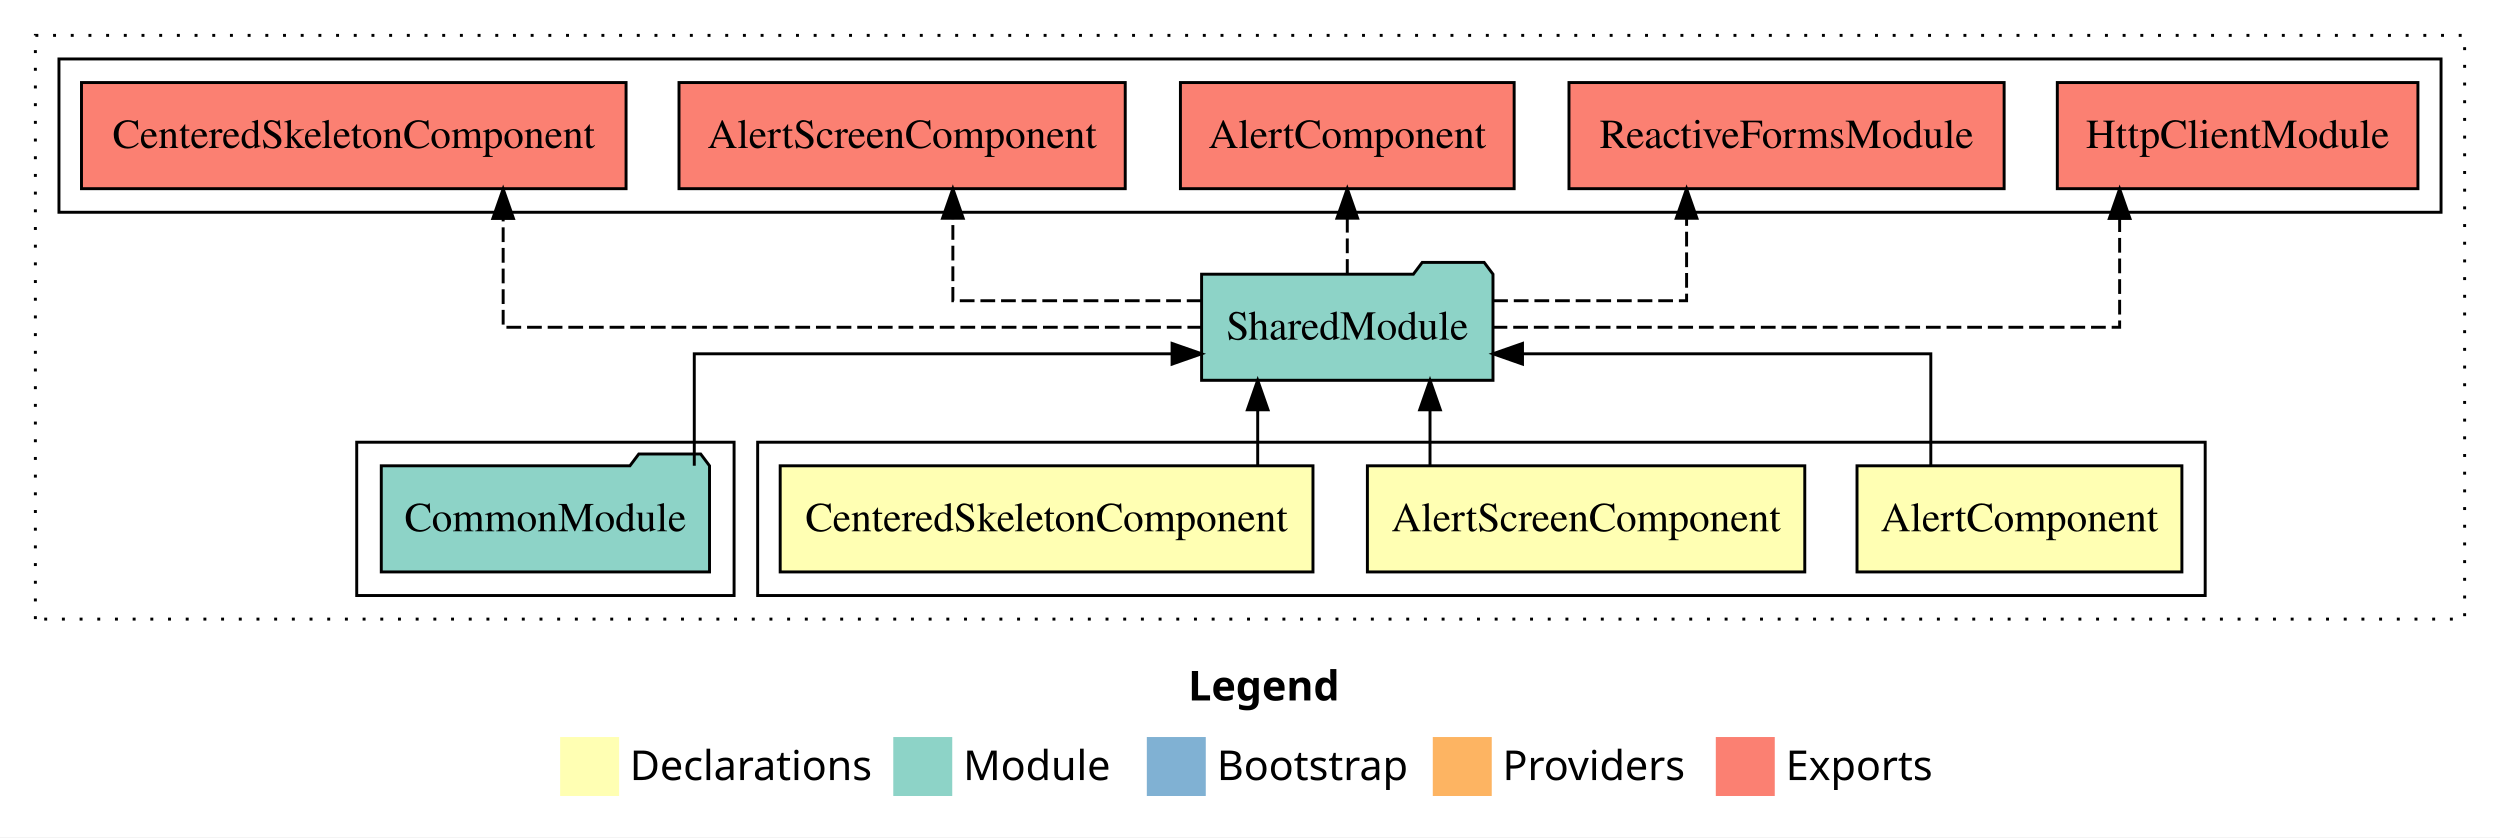
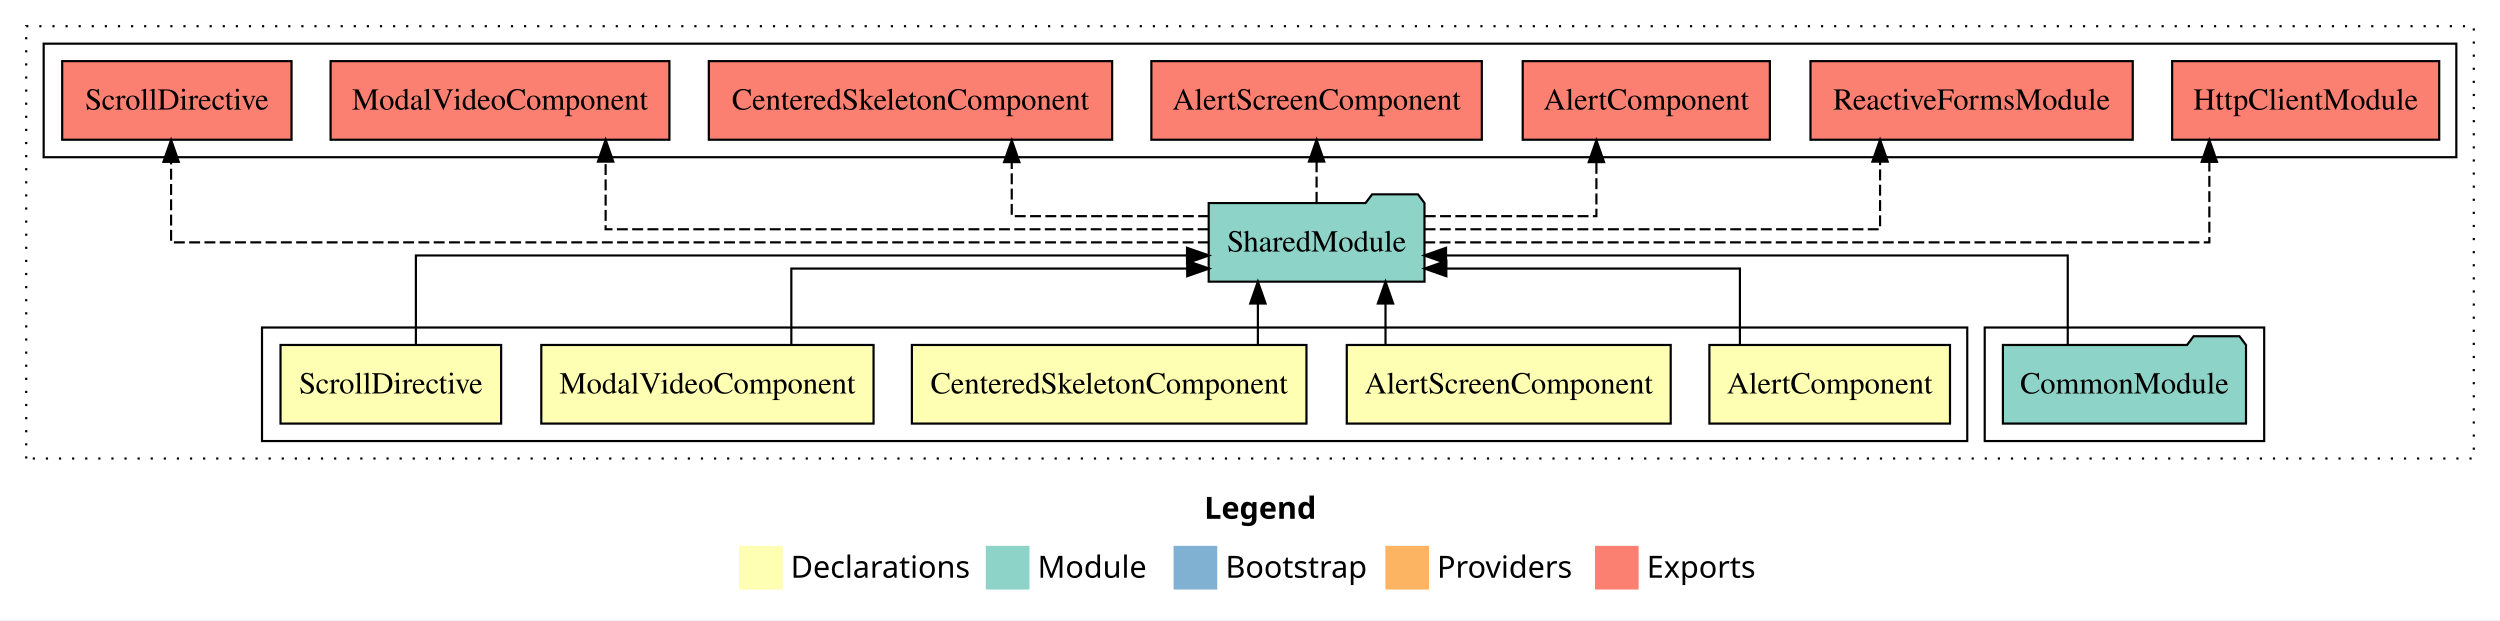
- <svg xmlns="http://www.w3.org/2000/svg" width="848pt" height="284pt" viewBox="0.00 0.00 848.00 284.00">
+ <svg xmlns="http://www.w3.org/2000/svg" width="1145pt" height="284pt" viewBox="0.00 0.00 1145.00 284.00">
  <g id="graph0" class="graph" transform="scale(1 1) rotate(0) translate(4 280)">
-     <polygon fill="white" stroke="transparent" points="-4,4 -4,-280 844,-280 844,4 -4,4" />
-     <text text-anchor="start" x="399.01" y="-42.4" font-family="Times-12" font-weight="bold" font-size="14.00">Legend</text>
-     <polygon fill="#ffffb3" stroke="transparent" points="186,-10 186,-30 206,-30 206,-10 186,-10" />
-     <text text-anchor="start" x="209.63" y="-15.4" font-family="Times-12" font-size="14.00">  Declarations</text>
-     <polygon fill="#8dd3c7" stroke="transparent" points="299,-10 299,-30 319,-30 319,-10 299,-10" />
-     <text text-anchor="start" x="322.73" y="-15.4" font-family="Times-12" font-size="14.00">  Module</text>
-     <polygon fill="#80b1d3" stroke="transparent" points="385,-10 385,-30 405,-30 405,-10 385,-10" />
-     <text text-anchor="start" x="408.78" y="-15.4" font-family="Times-12" font-size="14.00">  Bootstrap</text>
-     <polygon fill="#fdb462" stroke="transparent" points="482,-10 482,-30 502,-30 502,-10 482,-10" />
-     <text text-anchor="start" x="505.67" y="-15.4" font-family="Times-12" font-size="14.00">  Providers</text>
-     <polygon fill="#fb8072" stroke="transparent" points="578,-10 578,-30 598,-30 598,-10 578,-10" />
-     <text text-anchor="start" x="601.73" y="-15.4" font-family="Times-12" font-size="14.00">  Exports</text>
+     <polygon fill="white" stroke="transparent" points="-4,4 -4,-280 1141,-280 1141,4 -4,4" />
+     <text text-anchor="start" x="547.51" y="-42.4" font-family="Times-12" font-weight="bold" font-size="14.00">Legend</text>
+     <polygon fill="#ffffb3" stroke="transparent" points="334.5,-10 334.5,-30 354.5,-30 354.5,-10 334.5,-10" />
+     <text text-anchor="start" x="358.13" y="-15.4" font-family="Times-12" font-size="14.00">  Declarations</text>
+     <polygon fill="#8dd3c7" stroke="transparent" points="447.5,-10 447.5,-30 467.5,-30 467.5,-10 447.5,-10" />
+     <text text-anchor="start" x="471.23" y="-15.4" font-family="Times-12" font-size="14.00">  Module</text>
+     <polygon fill="#80b1d3" stroke="transparent" points="533.5,-10 533.5,-30 553.5,-30 553.5,-10 533.5,-10" />
+     <text text-anchor="start" x="557.28" y="-15.4" font-family="Times-12" font-size="14.00">  Bootstrap</text>
+     <polygon fill="#fdb462" stroke="transparent" points="630.5,-10 630.5,-30 650.5,-30 650.5,-10 630.5,-10" />
+     <text text-anchor="start" x="654.17" y="-15.4" font-family="Times-12" font-size="14.00">  Providers</text>
+     <polygon fill="#fb8072" stroke="transparent" points="726.5,-10 726.5,-30 746.5,-30 746.5,-10 726.5,-10" />
+     <text text-anchor="start" x="750.23" y="-15.4" font-family="Times-12" font-size="14.00">  Exports</text>
    <g id="clust1" class="cluster">
-       <polygon fill="none" stroke="black" stroke-dasharray="1,5" points="8,-70 8,-268 832,-268 832,-70 8,-70" />
+       <polygon fill="none" stroke="black" stroke-dasharray="1,5" points="8,-70 8,-268 1129,-268 1129,-70 8,-70" />
+     </g>
+     <g id="clust9" class="cluster">
+       <polygon fill="none" stroke="black" points="16,-208 16,-260 1121,-260 1121,-208 16,-208" />
+     </g>
+     <g id="clust8" class="cluster">
+       <polygon fill="none" stroke="black" points="905,-78 905,-130 1033,-130 1033,-78 905,-78" />
    </g>
    <g id="clust2" class="cluster">
-       <polygon fill="none" stroke="black" points="253,-78 253,-130 744,-130 744,-78 253,-78" />
-     </g>
-     <g id="clust6" class="cluster">
-       <polygon fill="none" stroke="black" points="117,-78 117,-130 245,-130 245,-78 117,-78" />
-     </g>
-     <g id="clust7" class="cluster">
-       <polygon fill="none" stroke="black" points="16,-208 16,-260 824,-260 824,-208 16,-208" />
+       <polygon fill="none" stroke="black" points="116,-78 116,-130 897,-130 897,-78 116,-78" />
    </g>
    <g id="node1" class="node">
-       <polygon fill="#ffffb3" stroke="black" points="736.1,-122 625.9,-122 625.9,-86 736.1,-86 736.1,-122" />
-       <text text-anchor="middle" x="681" y="-99.8" font-family="Times,serif" font-size="14.00">AlertComponent</text>
+       <polygon fill="#ffffb3" stroke="black" points="889.1,-122 778.9,-122 778.9,-86 889.1,-86 889.1,-122" />
+       <text text-anchor="middle" x="834" y="-99.8" font-family="Times,serif" font-size="14.00">AlertComponent</text>
+     </g>
+     <g id="node6" class="node">
+       <polygon fill="#8dd3c7" stroke="black" points="648.42,-187 645.42,-191 624.42,-191 621.42,-187 549.58,-187 549.58,-151 648.42,-151 648.42,-187" />
+       <text text-anchor="middle" x="599" y="-164.8" font-family="Times,serif" font-size="14.00">SharedModule</text>
+     </g>
+     <g id="edge1" class="edge">
+       <path fill="none" stroke="black" d="M792.88,-122.24C792.88,-137.57 792.88,-157 792.88,-157 792.88,-157 658.42,-157 658.42,-157" />
+       <polygon fill="black" stroke="black" points="658.42,-153.5 648.42,-157 658.42,-160.5 658.42,-153.5" />
+     </g>
+     <g id="node2" class="node">
+       <polygon fill="#ffffb3" stroke="black" points="761.18,-122 612.82,-122 612.82,-86 761.18,-86 761.18,-122" />
+       <text text-anchor="middle" x="687" y="-99.8" font-family="Times,serif" font-size="14.00">AlertScreenComponent</text>
+     </g>
+     <g id="edge2" class="edge">
+       <path fill="none" stroke="black" d="M630.56,-122.11C630.56,-122.11 630.56,-140.99 630.56,-140.99" />
+       <polygon fill="black" stroke="black" points="627.06,-140.99 630.56,-150.99 634.06,-140.99 627.06,-140.99" />
+     </g>
+     <g id="node3" class="node">
+       <polygon fill="#ffffb3" stroke="black" points="594.36,-122 413.64,-122 413.64,-86 594.36,-86 594.36,-122" />
+       <text text-anchor="middle" x="504" y="-99.8" font-family="Times,serif" font-size="14.00">CenteredSkeletonComponent</text>
+     </g>
+     <g id="edge3" class="edge">
+       <path fill="none" stroke="black" d="M572.11,-122.11C572.11,-122.11 572.11,-140.99 572.11,-140.99" />
+       <polygon fill="black" stroke="black" points="568.61,-140.99 572.11,-150.99 575.61,-140.99 568.61,-140.99" />
    </g>
    <g id="node4" class="node">
-       <polygon fill="#8dd3c7" stroke="black" points="502.42,-187 499.42,-191 478.42,-191 475.42,-187 403.58,-187 403.58,-151 502.42,-151 502.42,-187" />
-       <text text-anchor="middle" x="453" y="-164.8" font-family="Times,serif" font-size="14.00">SharedModule</text>
+       <polygon fill="#ffffb3" stroke="black" points="396.09,-122 243.91,-122 243.91,-86 396.09,-86 396.09,-122" />
+       <text text-anchor="middle" x="320" y="-99.8" font-family="Times,serif" font-size="14.00">ModalVideoComponent</text>
    </g>
-     <g id="edge1" class="edge">
-       <path fill="none" stroke="black" d="M650.93,-122.03C650.93,-138.4 650.93,-160 650.93,-160 650.93,-160 512.43,-160 512.43,-160" />
-       <polygon fill="black" stroke="black" points="512.43,-156.5 502.43,-160 512.43,-163.5 512.43,-156.5" />
+     <g id="edge4" class="edge">
+       <path fill="none" stroke="black" d="M358.43,-122.24C358.43,-137.57 358.43,-157 358.43,-157 358.43,-157 539.74,-157 539.74,-157" />
+       <polygon fill="black" stroke="black" points="539.74,-160.5 549.74,-157 539.74,-153.5 539.74,-160.5" />
    </g>
-     <g id="node2" class="node">
-       <polygon fill="#ffffb3" stroke="black" points="608.18,-122 459.82,-122 459.82,-86 608.18,-86 608.18,-122" />
-       <text text-anchor="middle" x="534" y="-99.8" font-family="Times,serif" font-size="14.00">AlertScreenComponent</text>
-     </g>
-     <g id="edge2" class="edge">
-       <path fill="none" stroke="black" d="M481.06,-122.11C481.06,-122.11 481.06,-140.99 481.06,-140.99" />
-       <polygon fill="black" stroke="black" points="477.56,-140.99 481.06,-150.99 484.56,-140.99 477.56,-140.99" />
-     </g>
-     <g id="node3" class="node">
-       <polygon fill="#ffffb3" stroke="black" points="441.36,-122 260.64,-122 260.64,-86 441.36,-86 441.36,-122" />
-       <text text-anchor="middle" x="351" y="-99.8" font-family="Times,serif" font-size="14.00">CenteredSkeletonComponent</text>
-     </g>
-     <g id="edge3" class="edge">
-       <path fill="none" stroke="black" d="M422.61,-122.11C422.61,-122.11 422.61,-140.99 422.61,-140.99" />
-       <polygon fill="black" stroke="black" points="419.11,-140.99 422.61,-150.99 426.11,-140.99 419.11,-140.99" />
-     </g>
-     <g id="node6" class="node">
-       <polygon fill="#fb8072" stroke="black" points="816.16,-252 693.84,-252 693.84,-216 816.16,-216 816.16,-252" />
-       <text text-anchor="middle" x="755" y="-229.8" font-family="Times,serif" font-size="14.00">HttpClientModule </text>
+     <g id="node5" class="node">
+       <polygon fill="#ffffb3" stroke="black" points="225.52,-122 124.48,-122 124.48,-86 225.52,-86 225.52,-122" />
+       <text text-anchor="middle" x="175" y="-99.8" font-family="Times,serif" font-size="14.00">ScrollDirective</text>
    </g>
    <g id="edge5" class="edge">
-       <path fill="none" stroke="black" stroke-dasharray="5,2" d="M502.28,-169C578.17,-169 714.98,-169 714.98,-169 714.98,-169 714.98,-205.89 714.98,-205.89" />
-       <polygon fill="black" stroke="black" points="711.48,-205.89 714.98,-215.89 718.48,-205.89 711.48,-205.89" />
+       <path fill="none" stroke="black" d="M186.48,-122.02C186.48,-139.37 186.48,-163 186.48,-163 186.48,-163 539.65,-163 539.65,-163" />
+       <polygon fill="black" stroke="black" points="539.65,-166.5 549.65,-163 539.65,-159.5 539.65,-166.5" />
+     </g>
+     <g id="node8" class="node">
+       <polygon fill="#fb8072" stroke="black" points="1113.16,-252 990.84,-252 990.84,-216 1113.16,-216 1113.16,-252" />
+       <text text-anchor="middle" x="1052" y="-229.8" font-family="Times,serif" font-size="14.00">HttpClientModule </text>
+     </g>
+     <g id="edge7" class="edge">
+       <path fill="none" stroke="black" stroke-dasharray="5,2" d="M648.32,-169C757.07,-169 1007.88,-169 1007.88,-169 1007.88,-169 1007.88,-205.89 1007.88,-205.89" />
+       <polygon fill="black" stroke="black" points="1004.38,-205.89 1007.88,-215.89 1011.38,-205.89 1004.38,-205.89" />
+     </g>
+     <g id="node9" class="node">
+       <polygon fill="#fb8072" stroke="black" points="972.8,-252 825.2,-252 825.2,-216 972.8,-216 972.8,-252" />
+       <text text-anchor="middle" x="899" y="-229.8" font-family="Times,serif" font-size="14.00">ReactiveFormsModule </text>
+     </g>
+     <g id="edge8" class="edge">
+       <path fill="none" stroke="black" stroke-dasharray="5,2" d="M648.45,-175C723.39,-175 857.07,-175 857.07,-175 857.07,-175 857.07,-205.98 857.07,-205.98" />
+       <polygon fill="black" stroke="black" points="853.57,-205.98 857.07,-215.98 860.57,-205.98 853.57,-205.98" />
+     </g>
+     <g id="node10" class="node">
+       <polygon fill="#fb8072" stroke="black" points="806.6,-252 693.4,-252 693.4,-216 806.6,-216 806.6,-252" />
+       <text text-anchor="middle" x="750" y="-229.8" font-family="Times,serif" font-size="14.00">AlertComponent </text>
+     </g>
+     <g id="edge9" class="edge">
+       <path fill="none" stroke="black" stroke-dasharray="5,2" d="M648.54,-181C684.61,-181 727.15,-181 727.15,-181 727.15,-181 727.15,-205.76 727.15,-205.76" />
+       <polygon fill="black" stroke="black" points="723.65,-205.76 727.15,-215.76 730.65,-205.76 723.65,-205.76" />
+     </g>
+     <g id="node11" class="node">
+       <polygon fill="#fb8072" stroke="black" points="674.68,-252 523.32,-252 523.32,-216 674.68,-216 674.68,-252" />
+       <text text-anchor="middle" x="599" y="-229.8" font-family="Times,serif" font-size="14.00">AlertScreenComponent </text>
+     </g>
+     <g id="edge10" class="edge">
+       <path fill="none" stroke="black" stroke-dasharray="5,2" d="M599,-187.11C599,-187.11 599,-205.99 599,-205.99" />
+       <polygon fill="black" stroke="black" points="595.5,-205.99 599,-215.99 602.5,-205.99 595.5,-205.99" />
+     </g>
+     <g id="node12" class="node">
+       <polygon fill="#fb8072" stroke="black" points="505.36,-252 320.64,-252 320.64,-216 505.36,-216 505.36,-252" />
+       <text text-anchor="middle" x="413" y="-229.8" font-family="Times,serif" font-size="14.00">CenteredSkeletonComponent </text>
+     </g>
+     <g id="edge11" class="edge">
+       <path fill="none" stroke="black" stroke-dasharray="5,2" d="M549.77,-181C509.57,-181 459.38,-181 459.38,-181 459.38,-181 459.38,-205.76 459.38,-205.76" />
+       <polygon fill="black" stroke="black" points="455.88,-205.76 459.38,-215.76 462.88,-205.76 455.88,-205.76" />
+     </g>
+     <g id="node13" class="node">
+       <polygon fill="#fb8072" stroke="black" points="302.59,-252 147.41,-252 147.41,-216 302.59,-216 302.59,-252" />
+       <text text-anchor="middle" x="225" y="-229.8" font-family="Times,serif" font-size="14.00">ModalVideoComponent </text>
+     </g>
+     <g id="edge12" class="edge">
+       <path fill="none" stroke="black" stroke-dasharray="5,2" d="M549.54,-175C458.45,-175 273.38,-175 273.38,-175 273.38,-175 273.38,-205.98 273.38,-205.98" />
+       <polygon fill="black" stroke="black" points="269.88,-205.98 273.38,-215.98 276.88,-205.98 269.88,-205.98" />
+     </g>
+     <g id="node14" class="node">
+       <polygon fill="#fb8072" stroke="black" points="129.52,-252 24.48,-252 24.48,-216 129.52,-216 129.52,-252" />
+       <text text-anchor="middle" x="77" y="-229.8" font-family="Times,serif" font-size="14.00">ScrollDirective </text>
+     </g>
+     <g id="edge13" class="edge">
+       <path fill="none" stroke="black" stroke-dasharray="5,2" d="M549.64,-169C419.04,-169 74.36,-169 74.36,-169 74.36,-169 74.36,-205.89 74.36,-205.89" />
+       <polygon fill="black" stroke="black" points="70.86,-205.89 74.36,-215.89 77.86,-205.89 70.86,-205.89" />
    </g>
    <g id="node7" class="node">
-       <polygon fill="#fb8072" stroke="black" points="675.8,-252 528.2,-252 528.2,-216 675.8,-216 675.8,-252" />
-       <text text-anchor="middle" x="602" y="-229.8" font-family="Times,serif" font-size="14.00">ReactiveFormsModule </text>
+       <polygon fill="#8dd3c7" stroke="black" points="1024.67,-122 1021.67,-126 1000.67,-126 997.67,-122 913.33,-122 913.33,-86 1024.67,-86 1024.67,-122" />
+       <text text-anchor="middle" x="969" y="-99.8" font-family="Times,serif" font-size="14.00">CommonModule</text>
    </g>
    <g id="edge6" class="edge">
-       <path fill="none" stroke="black" stroke-dasharray="5,2" d="M502.48,-178C533.67,-178 568.09,-178 568.09,-178 568.09,-178 568.09,-205.97 568.09,-205.97" />
-       <polygon fill="black" stroke="black" points="564.59,-205.97 568.09,-215.97 571.59,-205.97 564.59,-205.97" />
-     </g>
-     <g id="node8" class="node">
-       <polygon fill="#fb8072" stroke="black" points="509.6,-252 396.4,-252 396.4,-216 509.6,-216 509.6,-252" />
-       <text text-anchor="middle" x="453" y="-229.8" font-family="Times,serif" font-size="14.00">AlertComponent </text>
-     </g>
-     <g id="edge7" class="edge">
-       <path fill="none" stroke="black" stroke-dasharray="5,2" d="M453,-187.11C453,-187.11 453,-205.99 453,-205.99" />
-       <polygon fill="black" stroke="black" points="449.5,-205.99 453,-215.99 456.5,-205.99 449.5,-205.99" />
-     </g>
-     <g id="node9" class="node">
-       <polygon fill="#fb8072" stroke="black" points="377.68,-252 226.32,-252 226.32,-216 377.68,-216 377.68,-252" />
-       <text text-anchor="middle" x="302" y="-229.8" font-family="Times,serif" font-size="14.00">AlertScreenComponent </text>
-     </g>
-     <g id="edge8" class="edge">
-       <path fill="none" stroke="black" stroke-dasharray="5,2" d="M403.56,-178C365.45,-178 319.21,-178 319.21,-178 319.21,-178 319.21,-205.97 319.21,-205.97" />
-       <polygon fill="black" stroke="black" points="315.71,-205.97 319.21,-215.97 322.71,-205.97 315.71,-205.97" />
-     </g>
-     <g id="node10" class="node">
-       <polygon fill="#fb8072" stroke="black" points="208.36,-252 23.64,-252 23.64,-216 208.36,-216 208.36,-252" />
-       <text text-anchor="middle" x="116" y="-229.8" font-family="Times,serif" font-size="14.00">CenteredSkeletonComponent </text>
-     </g>
-     <g id="edge9" class="edge">
-       <path fill="none" stroke="black" stroke-dasharray="5,2" d="M403.78,-169C321.91,-169 166.67,-169 166.67,-169 166.67,-169 166.67,-205.89 166.67,-205.89" />
-       <polygon fill="black" stroke="black" points="163.17,-205.89 166.67,-215.89 170.17,-205.89 163.17,-205.89" />
-     </g>
-     <g id="node5" class="node">
-       <polygon fill="#8dd3c7" stroke="black" points="236.67,-122 233.67,-126 212.67,-126 209.67,-122 125.33,-122 125.33,-86 236.67,-86 236.67,-122" />
-       <text text-anchor="middle" x="181" y="-99.8" font-family="Times,serif" font-size="14.00">CommonModule</text>
-     </g>
-     <g id="edge4" class="edge">
-       <path fill="none" stroke="black" d="M231.5,-122.03C231.5,-138.4 231.5,-160 231.5,-160 231.5,-160 393.57,-160 393.57,-160" />
-       <polygon fill="black" stroke="black" points="393.57,-163.5 403.57,-160 393.57,-156.5 393.57,-163.5" />
+       <path fill="none" stroke="black" d="M943.03,-122.02C943.03,-139.37 943.03,-163 943.03,-163 943.03,-163 658.29,-163 658.29,-163" />
+       <polygon fill="black" stroke="black" points="658.29,-159.5 648.29,-163 658.29,-166.5 658.29,-159.5" />
    </g>
  </g>
</svg>
